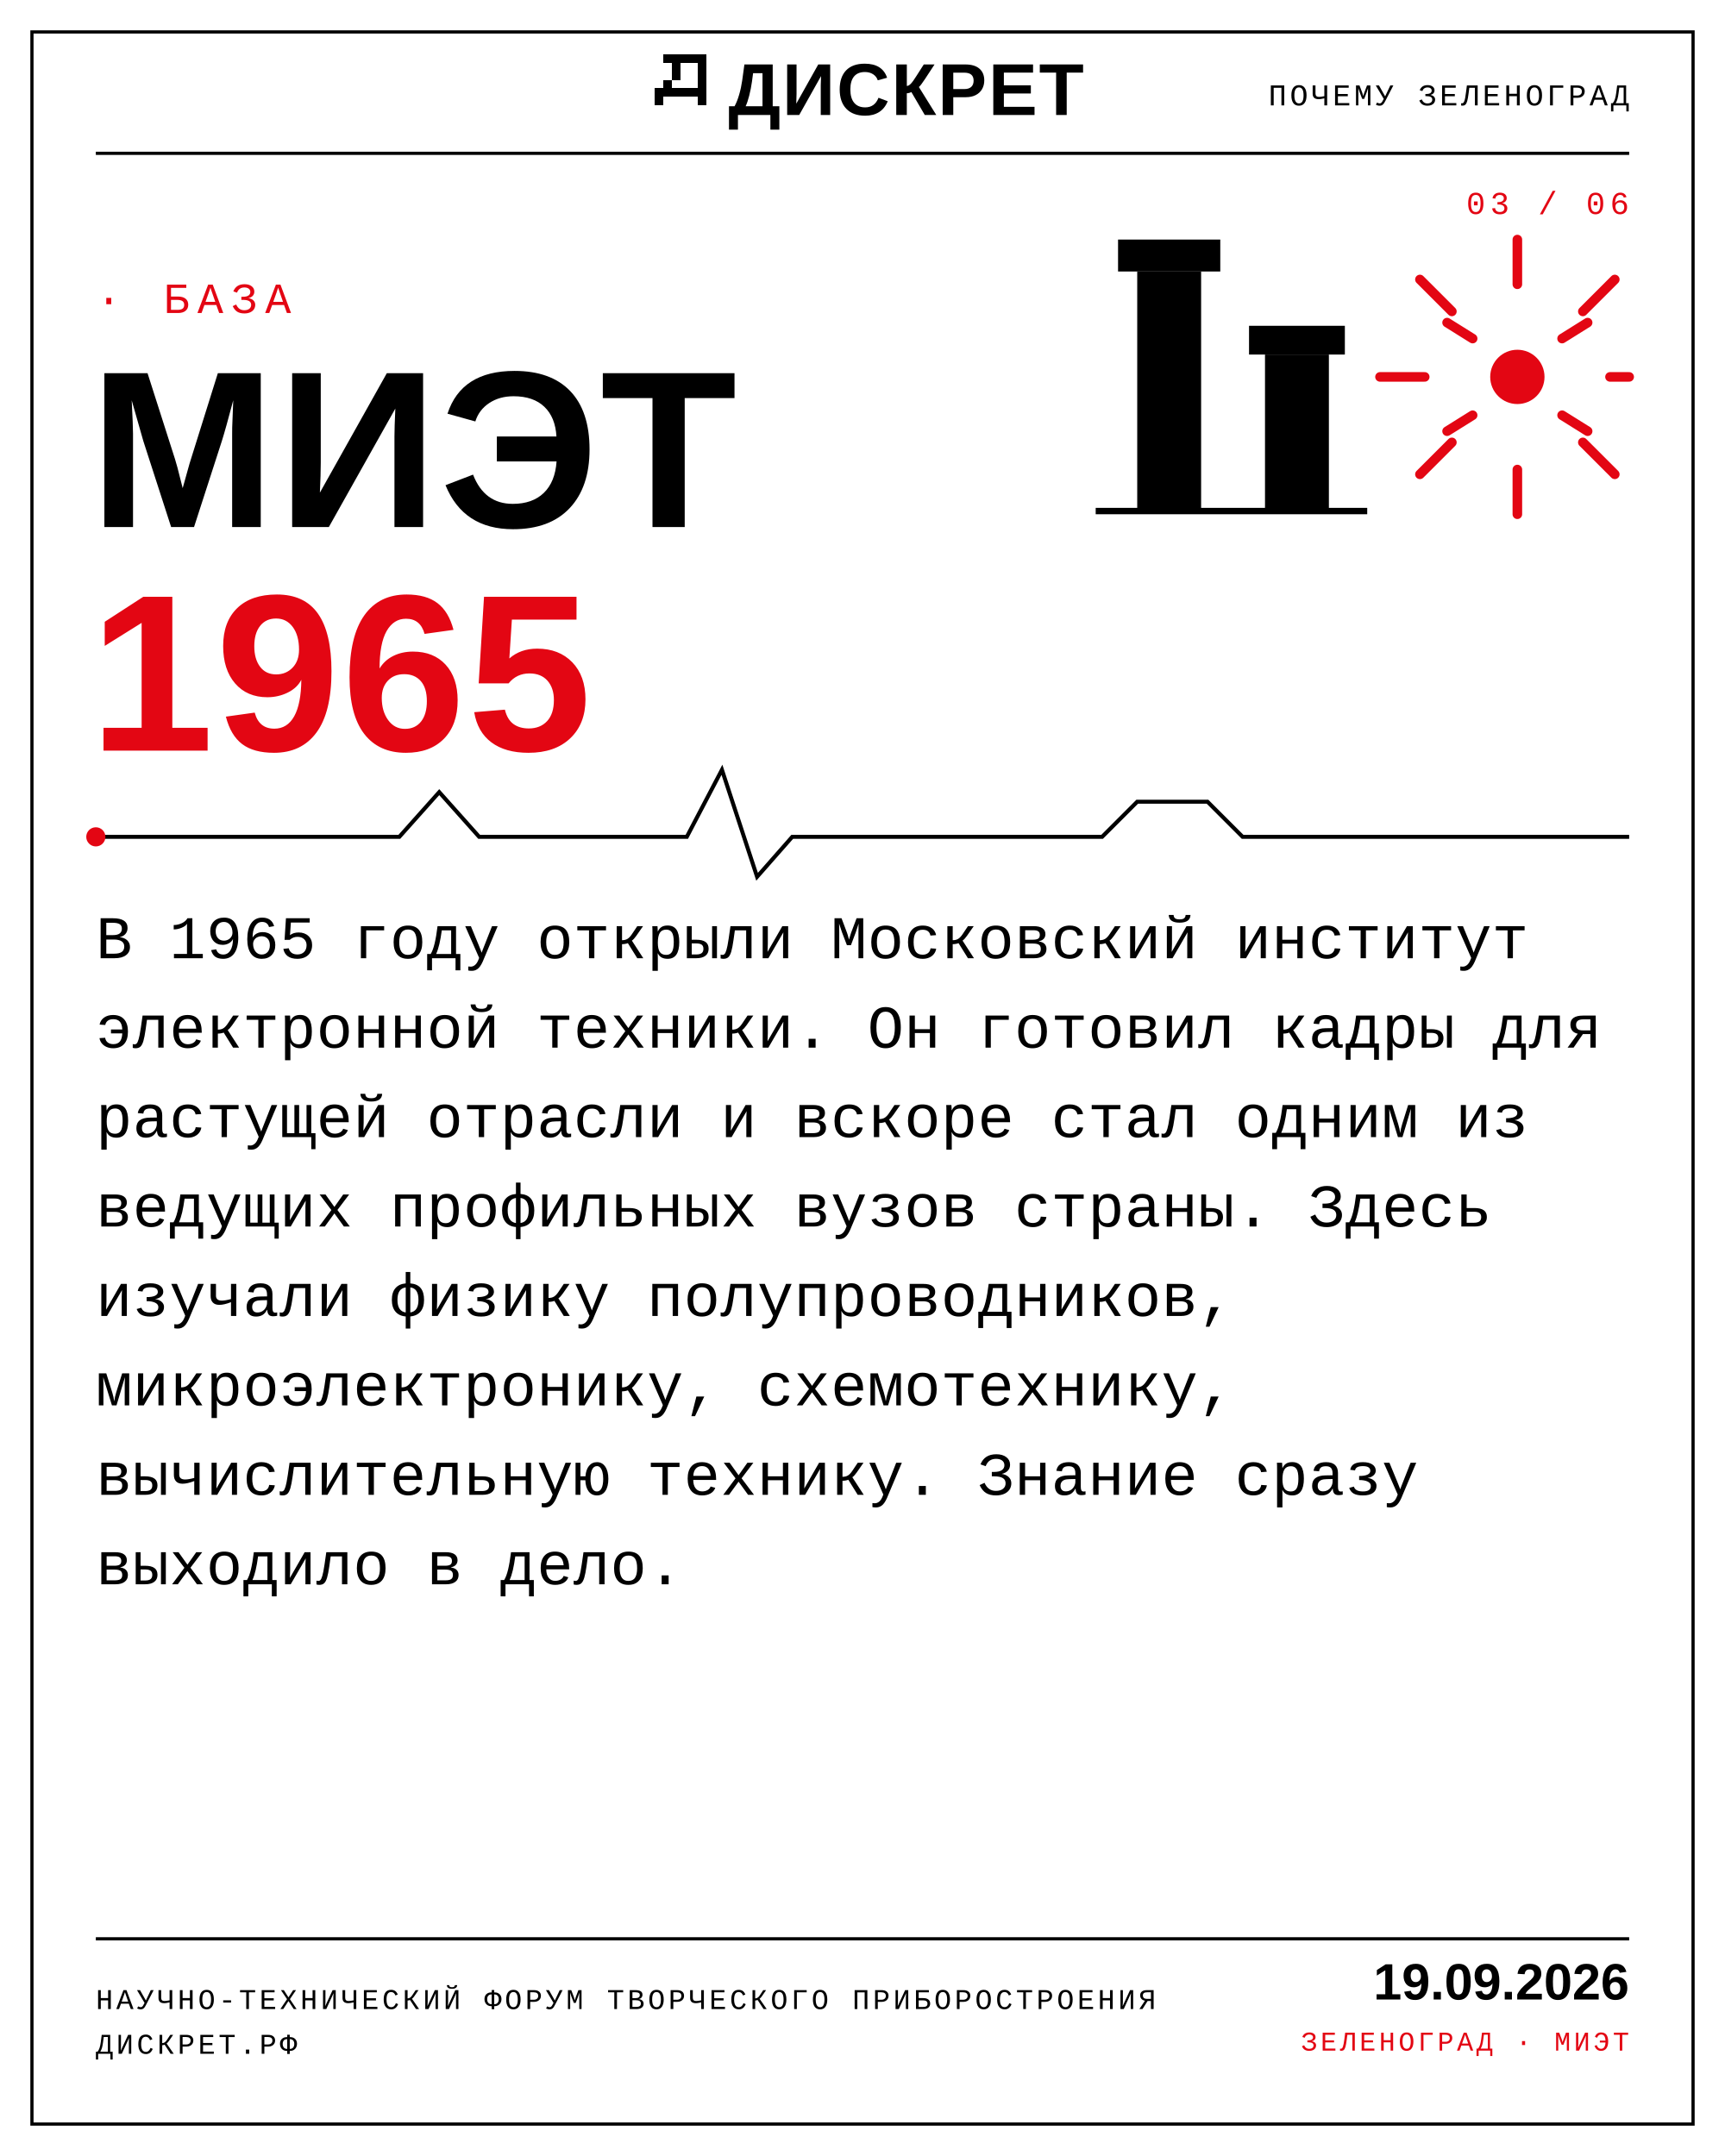
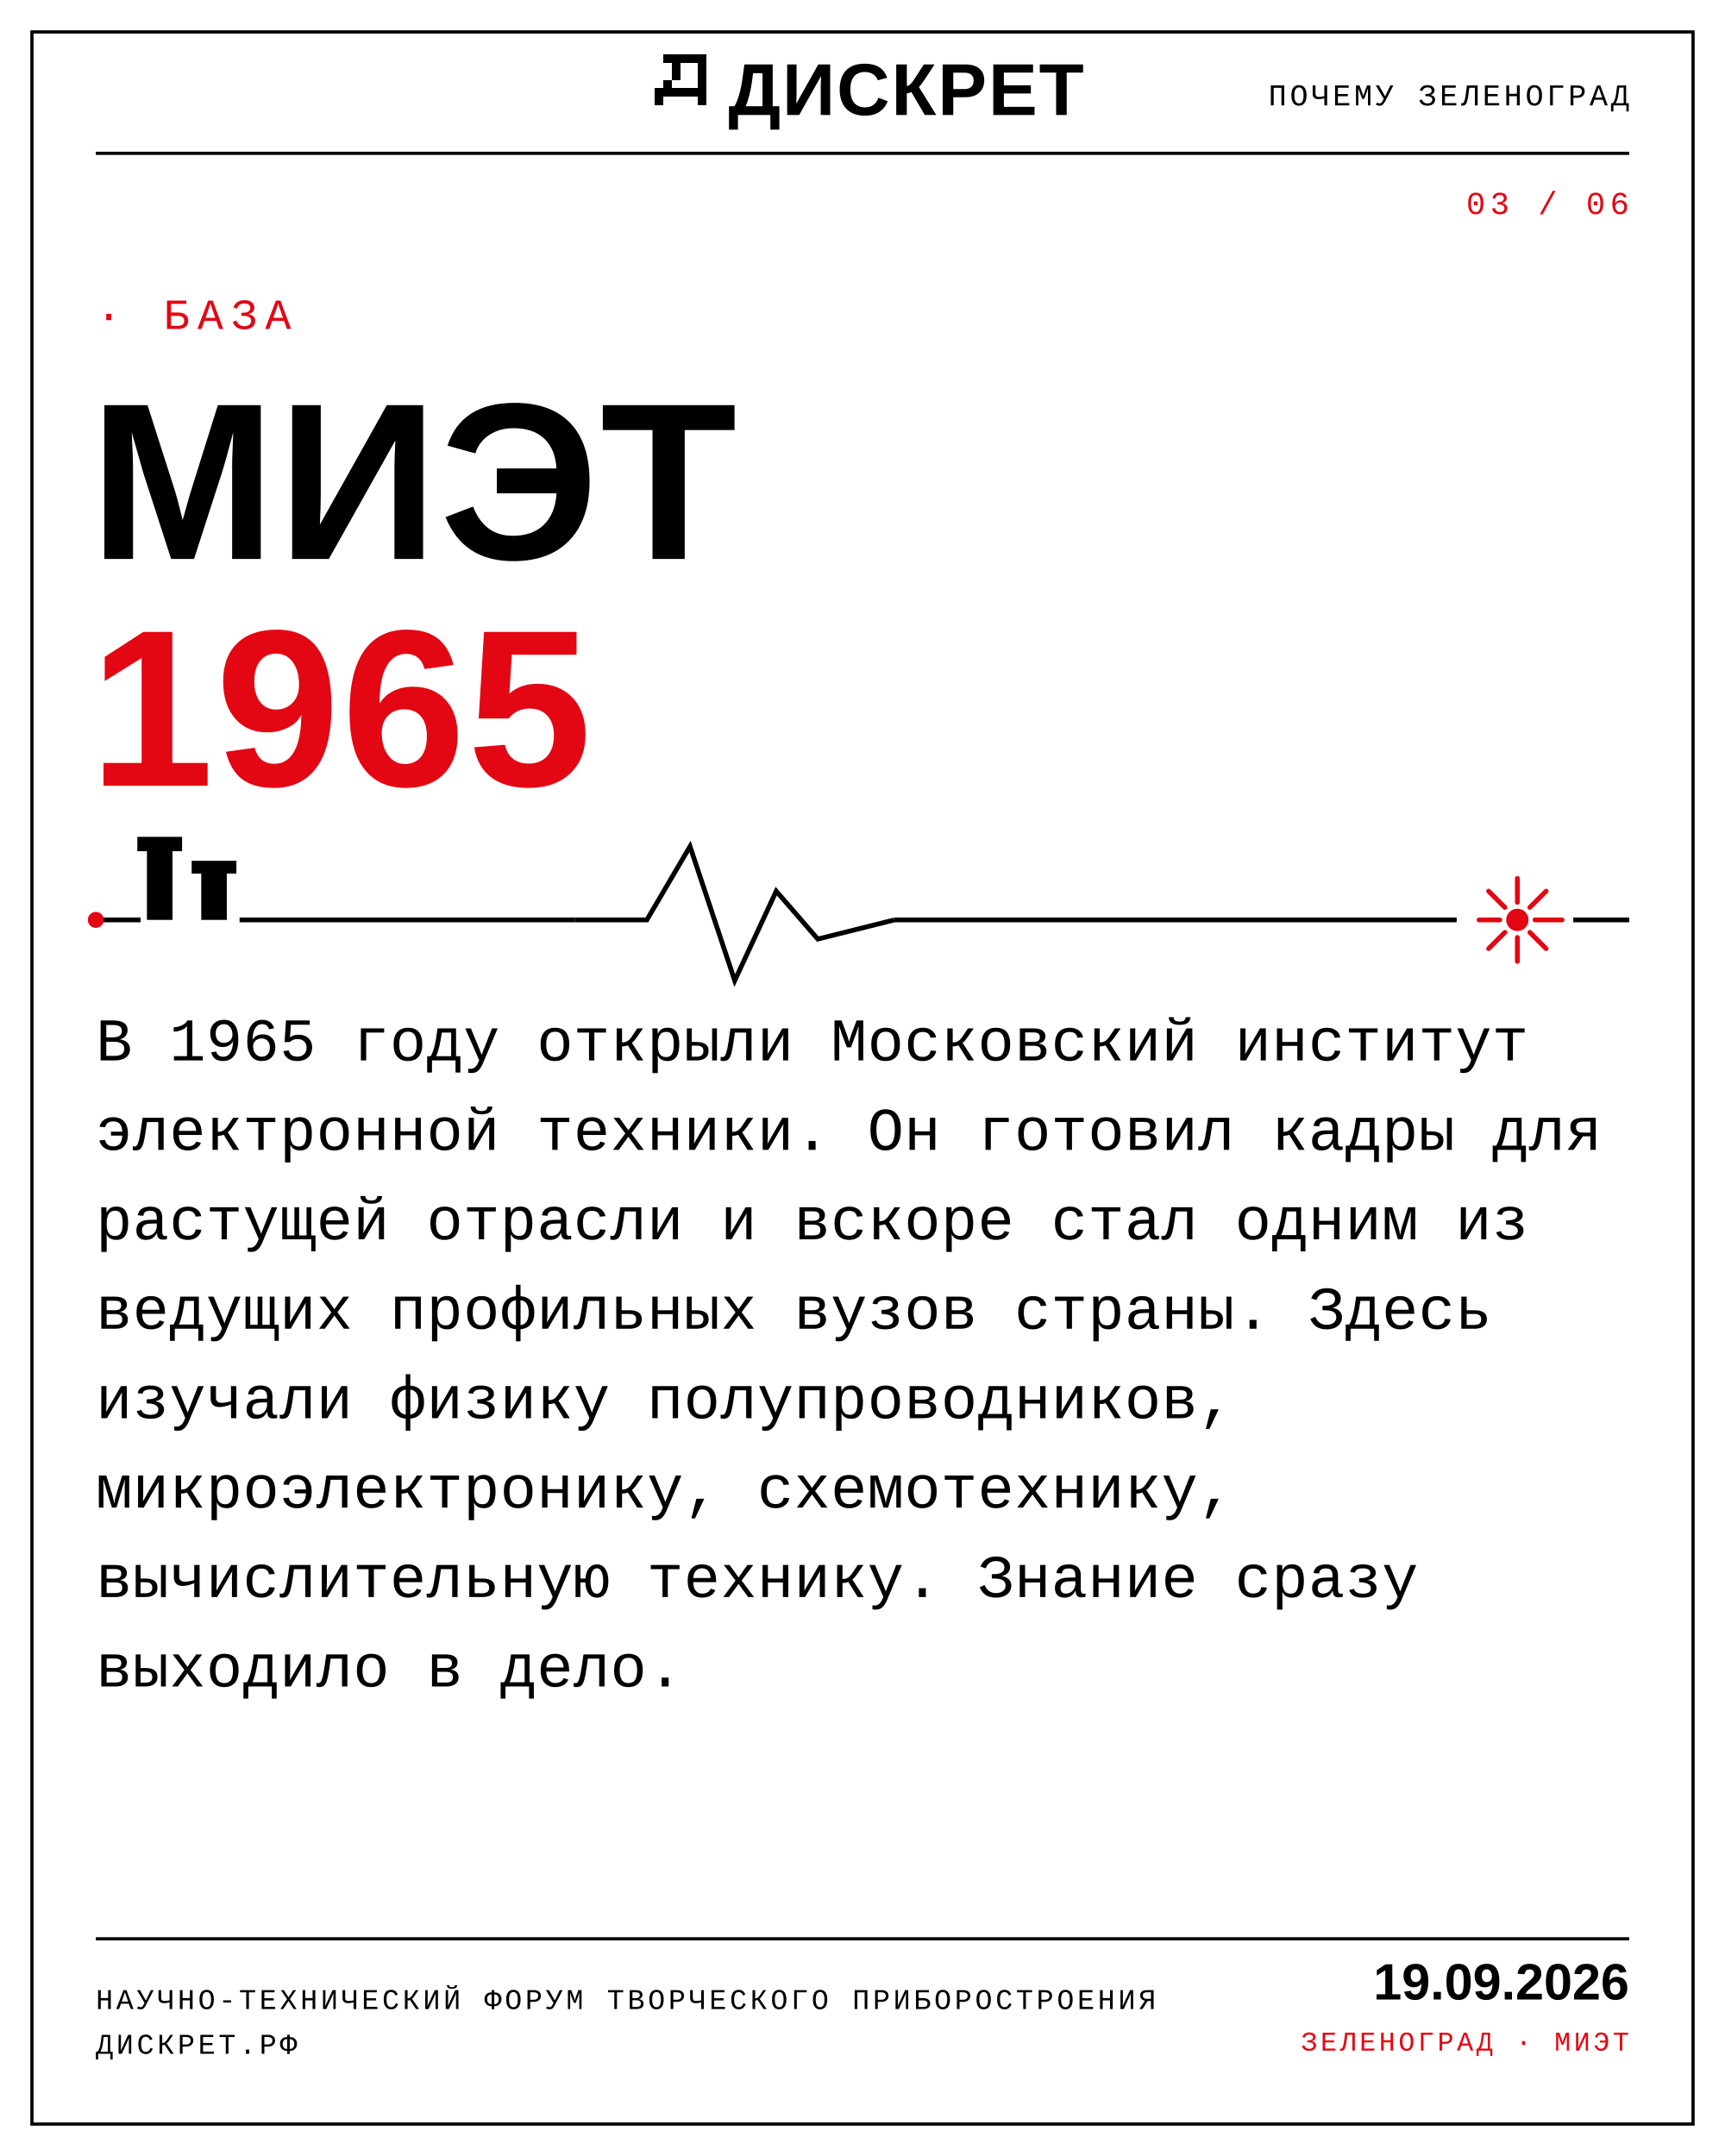
<svg xmlns="http://www.w3.org/2000/svg" width="1080" height="1350" viewBox="0 0 1080 1350" fill="none" font-family="'Arial Narrow','Helvetica Neue',Arial,sans-serif">
  <defs>
    <g id="logoD" shape-rendering="crispEdges" transform="scale(0.66667)">
      <rect x="10" y="0" width="2" height="12" />
      <rect x="2" y="0" width="8" height="2" />
      <rect x="4" y="2" width="2" height="4" />
      <rect x="2" y="6" width="2" height="2" />
      <rect x="0" y="8" width="12" height="2" />
      <rect x="0" y="10" width="2" height="2" />
    </g>
  </defs>
  <rect width="1080" height="1350" fill="#FFFFFF" />
  <rect x="20" y="20" width="1040" height="1310" fill="none" stroke="#000" stroke-width="2" />
  <use href="#logoD" fill="#000" transform="translate(410,34) scale(4.0)" />
  <text x="456" y="72" font-weight="800" font-size="46" letter-spacing="1" fill="#000">ДИСКРЕТ</text>
  <text x="1020" y="66" text-anchor="end" font-family="'Courier New',monospace" font-size="19" letter-spacing="2" fill="#000">ПОЧЕМУ ЗЕЛЕНОГРАД</text>
  <line x1="60" y1="96" x2="1020" y2="96" stroke="#000" stroke-width="2" />
  <text x="1020" y="134" text-anchor="end" font-family="'Courier New',monospace" font-size="20" letter-spacing="3" fill="#E30613">03 / 06</text>
-   <text x="60" y="196" font-family="'Courier New',monospace" font-size="27" letter-spacing="5" fill="#E30613">· БАЗА</text>
+   <text x="60" y="206" font-family="'Courier New',monospace" font-size="27" letter-spacing="5" fill="#E30613">· БАЗА</text>
+   <text x="56" y="350" font-weight="800" font-size="140" letter-spacing="1" fill="#000">МИЭТ</text>
+   <text x="56" y="492" font-weight="800" font-size="140" letter-spacing="1" fill="#E30613">1965</text>
+   <g stroke="#000" stroke-width="3" fill="none">
+     <line x1="60" y1="576" x2="88" y2="576" />
+     <line x1="150" y1="576" x2="360" y2="576" />
+     <polyline points="360,576 405,576 432,530 460,614 486,558 512,588 560,576" />
+     <line x1="560" y1="576" x2="912" y2="576" />
+   </g>
  <g fill="#000">
-     <rect x="700" y="150" width="64" height="20" />
-     <rect x="712" y="170" width="40" height="150" />
-     <rect x="782" y="204" width="60" height="18" />
-     <rect x="792" y="222" width="40" height="98" />
+     <rect x="92" y="532" width="16" height="44" />
+     <rect x="86" y="524" width="28" height="9" />
+     <rect x="126" y="546" width="16" height="30" />
+     <rect x="120" y="539" width="28" height="8" />
  </g>
-   <line x1="686" y1="320" x2="856" y2="320" stroke="#000" stroke-width="4" />
-   <g stroke="#E30613" stroke-width="6" stroke-linecap="round">
-     <line x1="950" y1="178" x2="950" y2="150" />
-     <line x1="950" y1="294" x2="950" y2="322" />
-     <line x1="892" y1="236" x2="864" y2="236" />
-     <line x1="1008" y1="236" x2="1020" y2="236" />
-     <line x1="909" y1="195" x2="889" y2="175" />
-     <line x1="991" y1="195" x2="1011" y2="175" />
-     <line x1="909" y1="277" x2="889" y2="297" />
-     <line x1="991" y1="277" x2="1011" y2="297" />
-     <line x1="922" y1="212" x2="906" y2="202" />
-     <line x1="978" y1="212" x2="994" y2="202" />
-     <line x1="922" y1="260" x2="906" y2="270" />
-     <line x1="978" y1="260" x2="994" y2="270" />
+   <g stroke="#E30613" stroke-width="3" stroke-linecap="round">
+     <line x1="961" y1="576" x2="978" y2="576" />
+     <line x1="939" y1="576" x2="926" y2="576" />
+     <line x1="950" y1="565" x2="950" y2="550" />
+     <line x1="950" y1="587" x2="950" y2="602" />
+     <line x1="957.8" y1="568.2" x2="968" y2="558" />
+     <line x1="942.2" y1="583.8" x2="932" y2="594" />
+     <line x1="957.8" y1="583.8" x2="968" y2="594" />
+     <line x1="942.2" y1="568.2" x2="932" y2="558" />
  </g>
-   <circle cx="950" cy="236" r="17" fill="#E30613" />
-   <text x="56" y="330" font-weight="800" font-size="140" letter-spacing="1" fill="#000">МИЭТ</text>
-   <text x="56" y="470" font-weight="800" font-size="140" letter-spacing="1" fill="#E30613">1965</text>
-   <polyline points="60,524 250,524 275,496 300,524 430,524 452,482 474,549 496,524 690,524 712,502 756,502 778,524 1020,524" fill="none" stroke="#000" stroke-width="2.5" />
-   <circle cx="60" cy="524" r="6" fill="#E30613" />
-   <text x="60" y="600" font-family="'Courier New',monospace" font-size="38" letter-spacing="0.2" fill="#000">В 1965 году открыли Московский институт</text>
-   <text x="60" y="656" font-family="'Courier New',monospace" font-size="38" letter-spacing="0.2" fill="#000">электронной техники. Он готовил кадры для</text>
-   <text x="60" y="712" font-family="'Courier New',monospace" font-size="38" letter-spacing="0.2" fill="#000">растущей отрасли и вскоре стал одним из</text>
-   <text x="60" y="768" font-family="'Courier New',monospace" font-size="38" letter-spacing="0.2" fill="#000">ведущих профильных вузов страны. Здесь</text>
-   <text x="60" y="824" font-family="'Courier New',monospace" font-size="38" letter-spacing="0.2" fill="#000">изучали физику полупроводников,</text>
-   <text x="60" y="880" font-family="'Courier New',monospace" font-size="38" letter-spacing="0.2" fill="#000">микроэлектронику, схемотехнику,</text>
-   <text x="60" y="936" font-family="'Courier New',monospace" font-size="38" letter-spacing="0.2" fill="#000">вычислительную технику. Знание сразу</text>
-   <text x="60" y="992" font-family="'Courier New',monospace" font-size="38" letter-spacing="0.2" fill="#000">выходило в дело.</text>
+   <circle cx="950" cy="576" r="7" fill="#E30613" />
+   <circle cx="60" cy="576" r="5" fill="#E30613" />
+   <line x1="985" y1="576" x2="1020" y2="576" stroke="#000" stroke-width="3" />
+   <text x="60" y="664" font-family="'Courier New',monospace" font-size="38" letter-spacing="0.2" fill="#000">В 1965 году открыли Московский институт</text>
+   <text x="60" y="720" font-family="'Courier New',monospace" font-size="38" letter-spacing="0.2" fill="#000">электронной техники. Он готовил кадры для</text>
+   <text x="60" y="776" font-family="'Courier New',monospace" font-size="38" letter-spacing="0.2" fill="#000">растущей отрасли и вскоре стал одним из</text>
+   <text x="60" y="832" font-family="'Courier New',monospace" font-size="38" letter-spacing="0.2" fill="#000">ведущих профильных вузов страны. Здесь</text>
+   <text x="60" y="888" font-family="'Courier New',monospace" font-size="38" letter-spacing="0.2" fill="#000">изучали физику полупроводников,</text>
+   <text x="60" y="944" font-family="'Courier New',monospace" font-size="38" letter-spacing="0.2" fill="#000">микроэлектронику, схемотехнику,</text>
+   <text x="60" y="1000" font-family="'Courier New',monospace" font-size="38" letter-spacing="0.2" fill="#000">вычислительную технику. Знание сразу</text>
+   <text x="60" y="1056" font-family="'Courier New',monospace" font-size="38" letter-spacing="0.2" fill="#000">выходило в дело.</text>
  <line x1="60" y1="1214" x2="1020" y2="1214" stroke="#000" stroke-width="2" />
  <text x="60" y="1258" font-family="'Courier New',monospace" font-size="18" letter-spacing="2" fill="#000">НАУЧНО-ТЕХНИЧЕСКИЙ ФОРУМ ТВОРЧЕСКОГО ПРИБОРОСТРОЕНИЯ</text>
  <text x="60" y="1286" font-family="'Courier New',monospace" font-size="18" letter-spacing="2" fill="#000">ДИСКРЕТ.РФ</text>
  <text x="1020" y="1252" text-anchor="end" font-weight="800" font-size="32" fill="#000">19.09.2026</text>
  <text x="1020" y="1284" text-anchor="end" font-family="'Courier New',monospace" font-size="17" letter-spacing="2" fill="#E30613">ЗЕЛЕНОГРАД · МИЭТ</text>
</svg>
